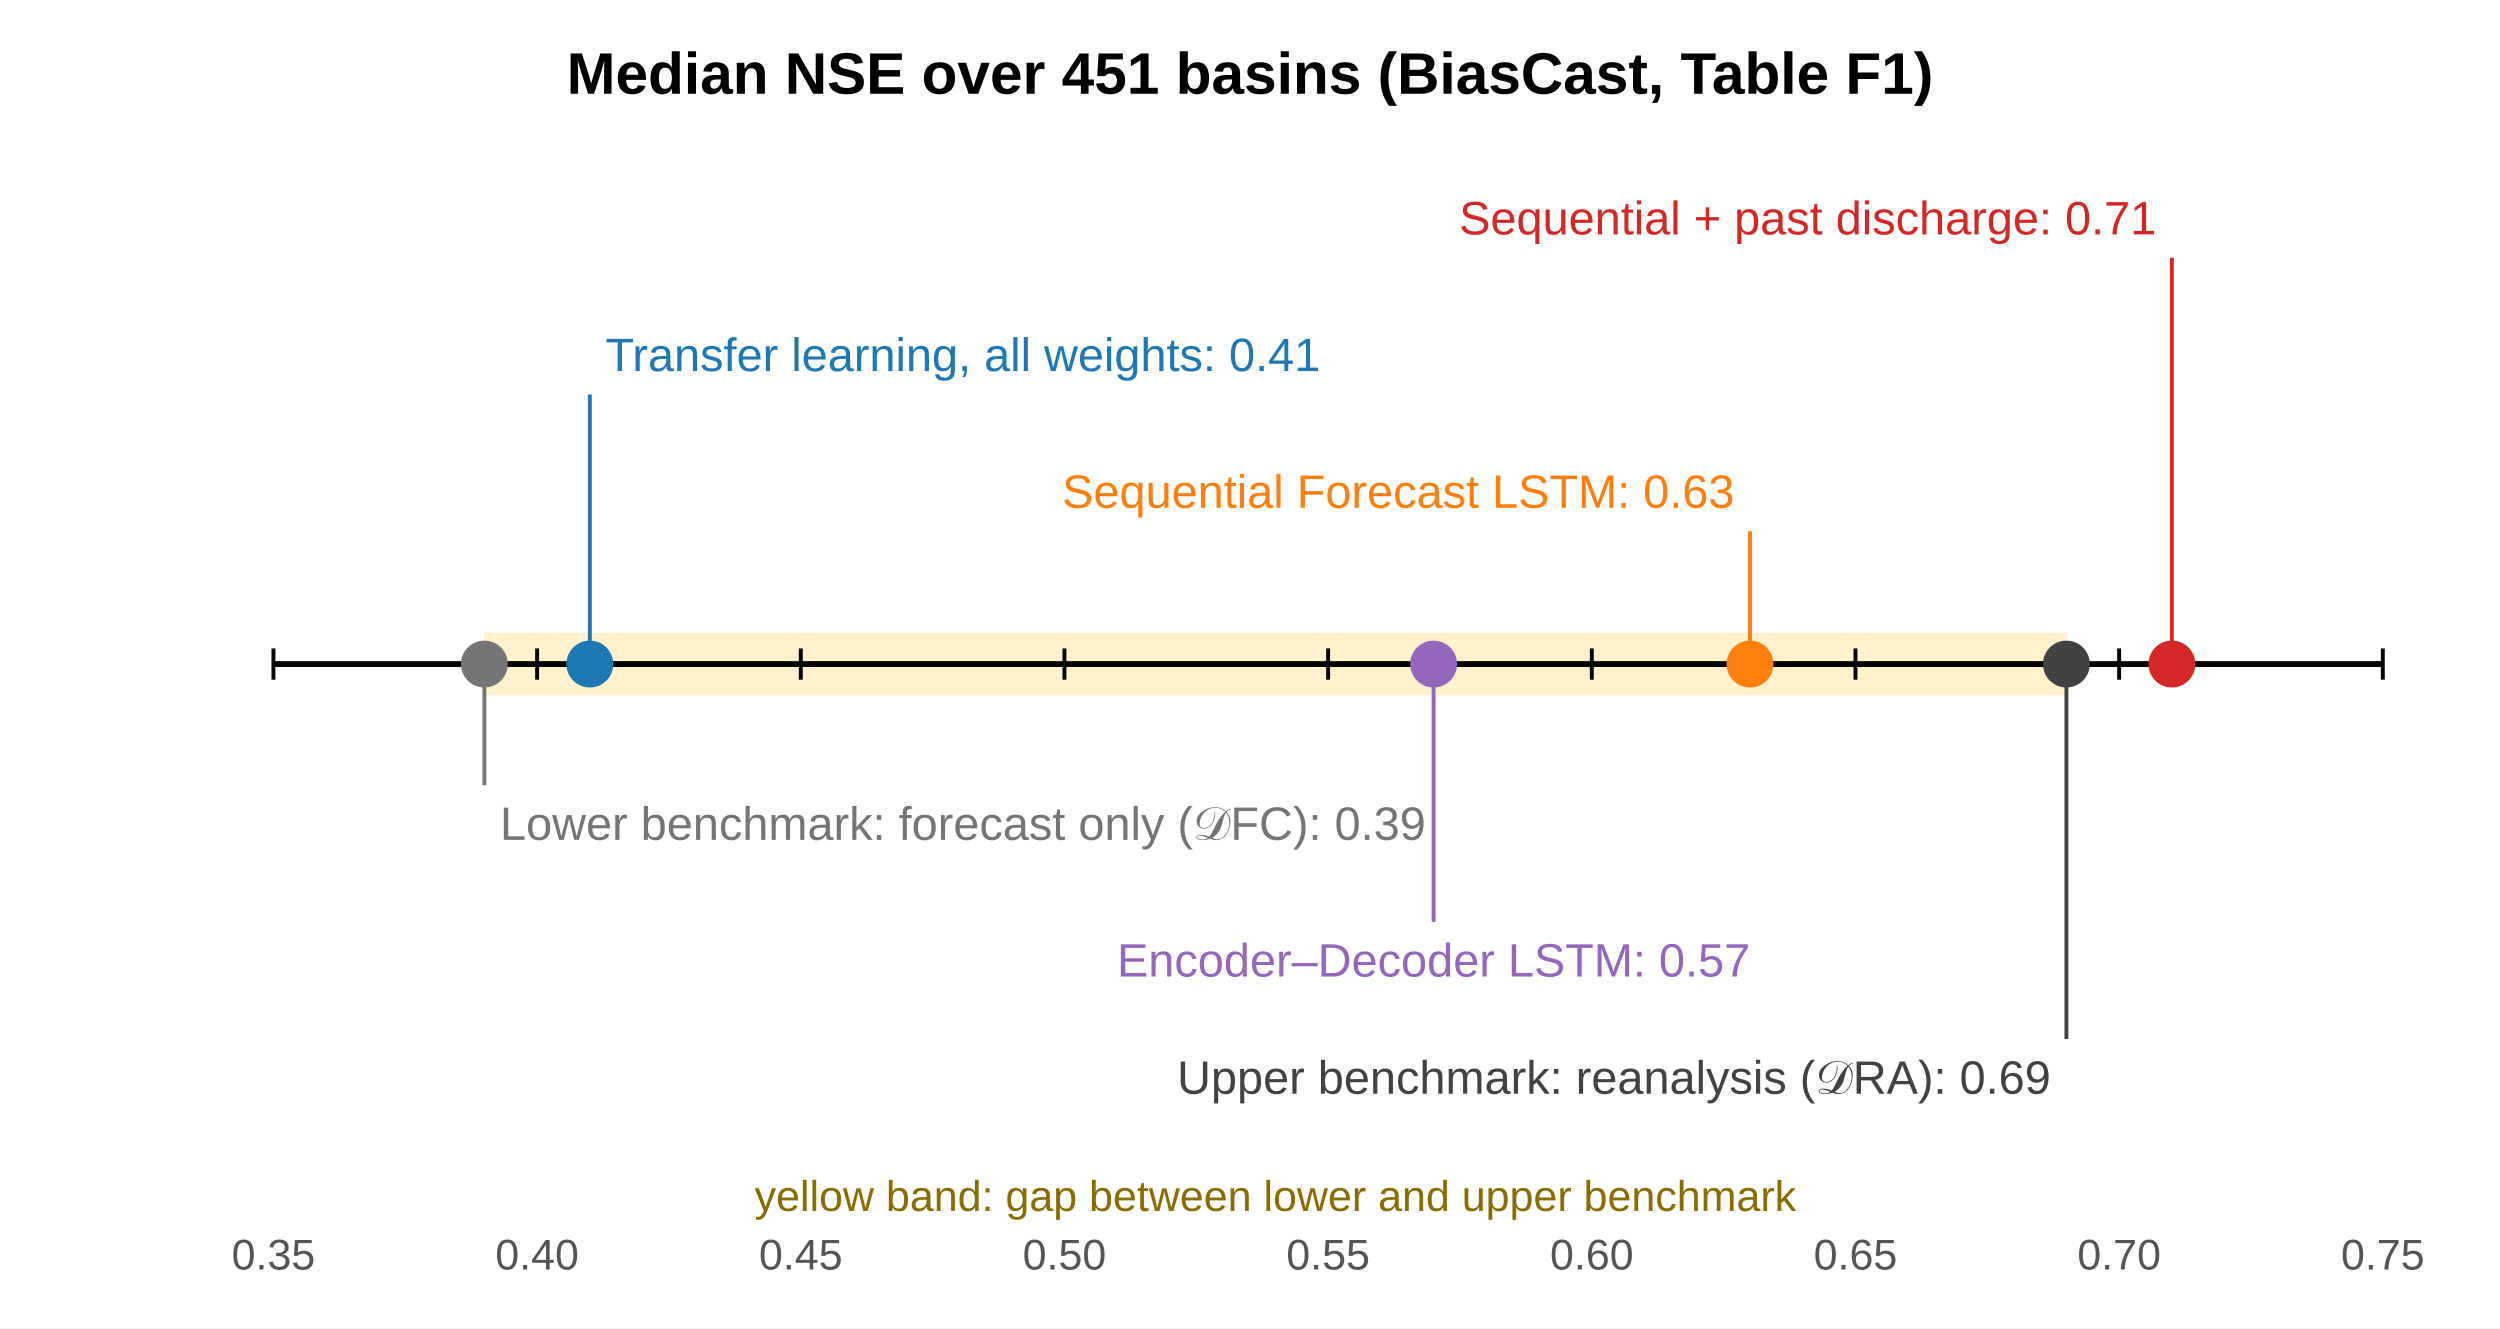
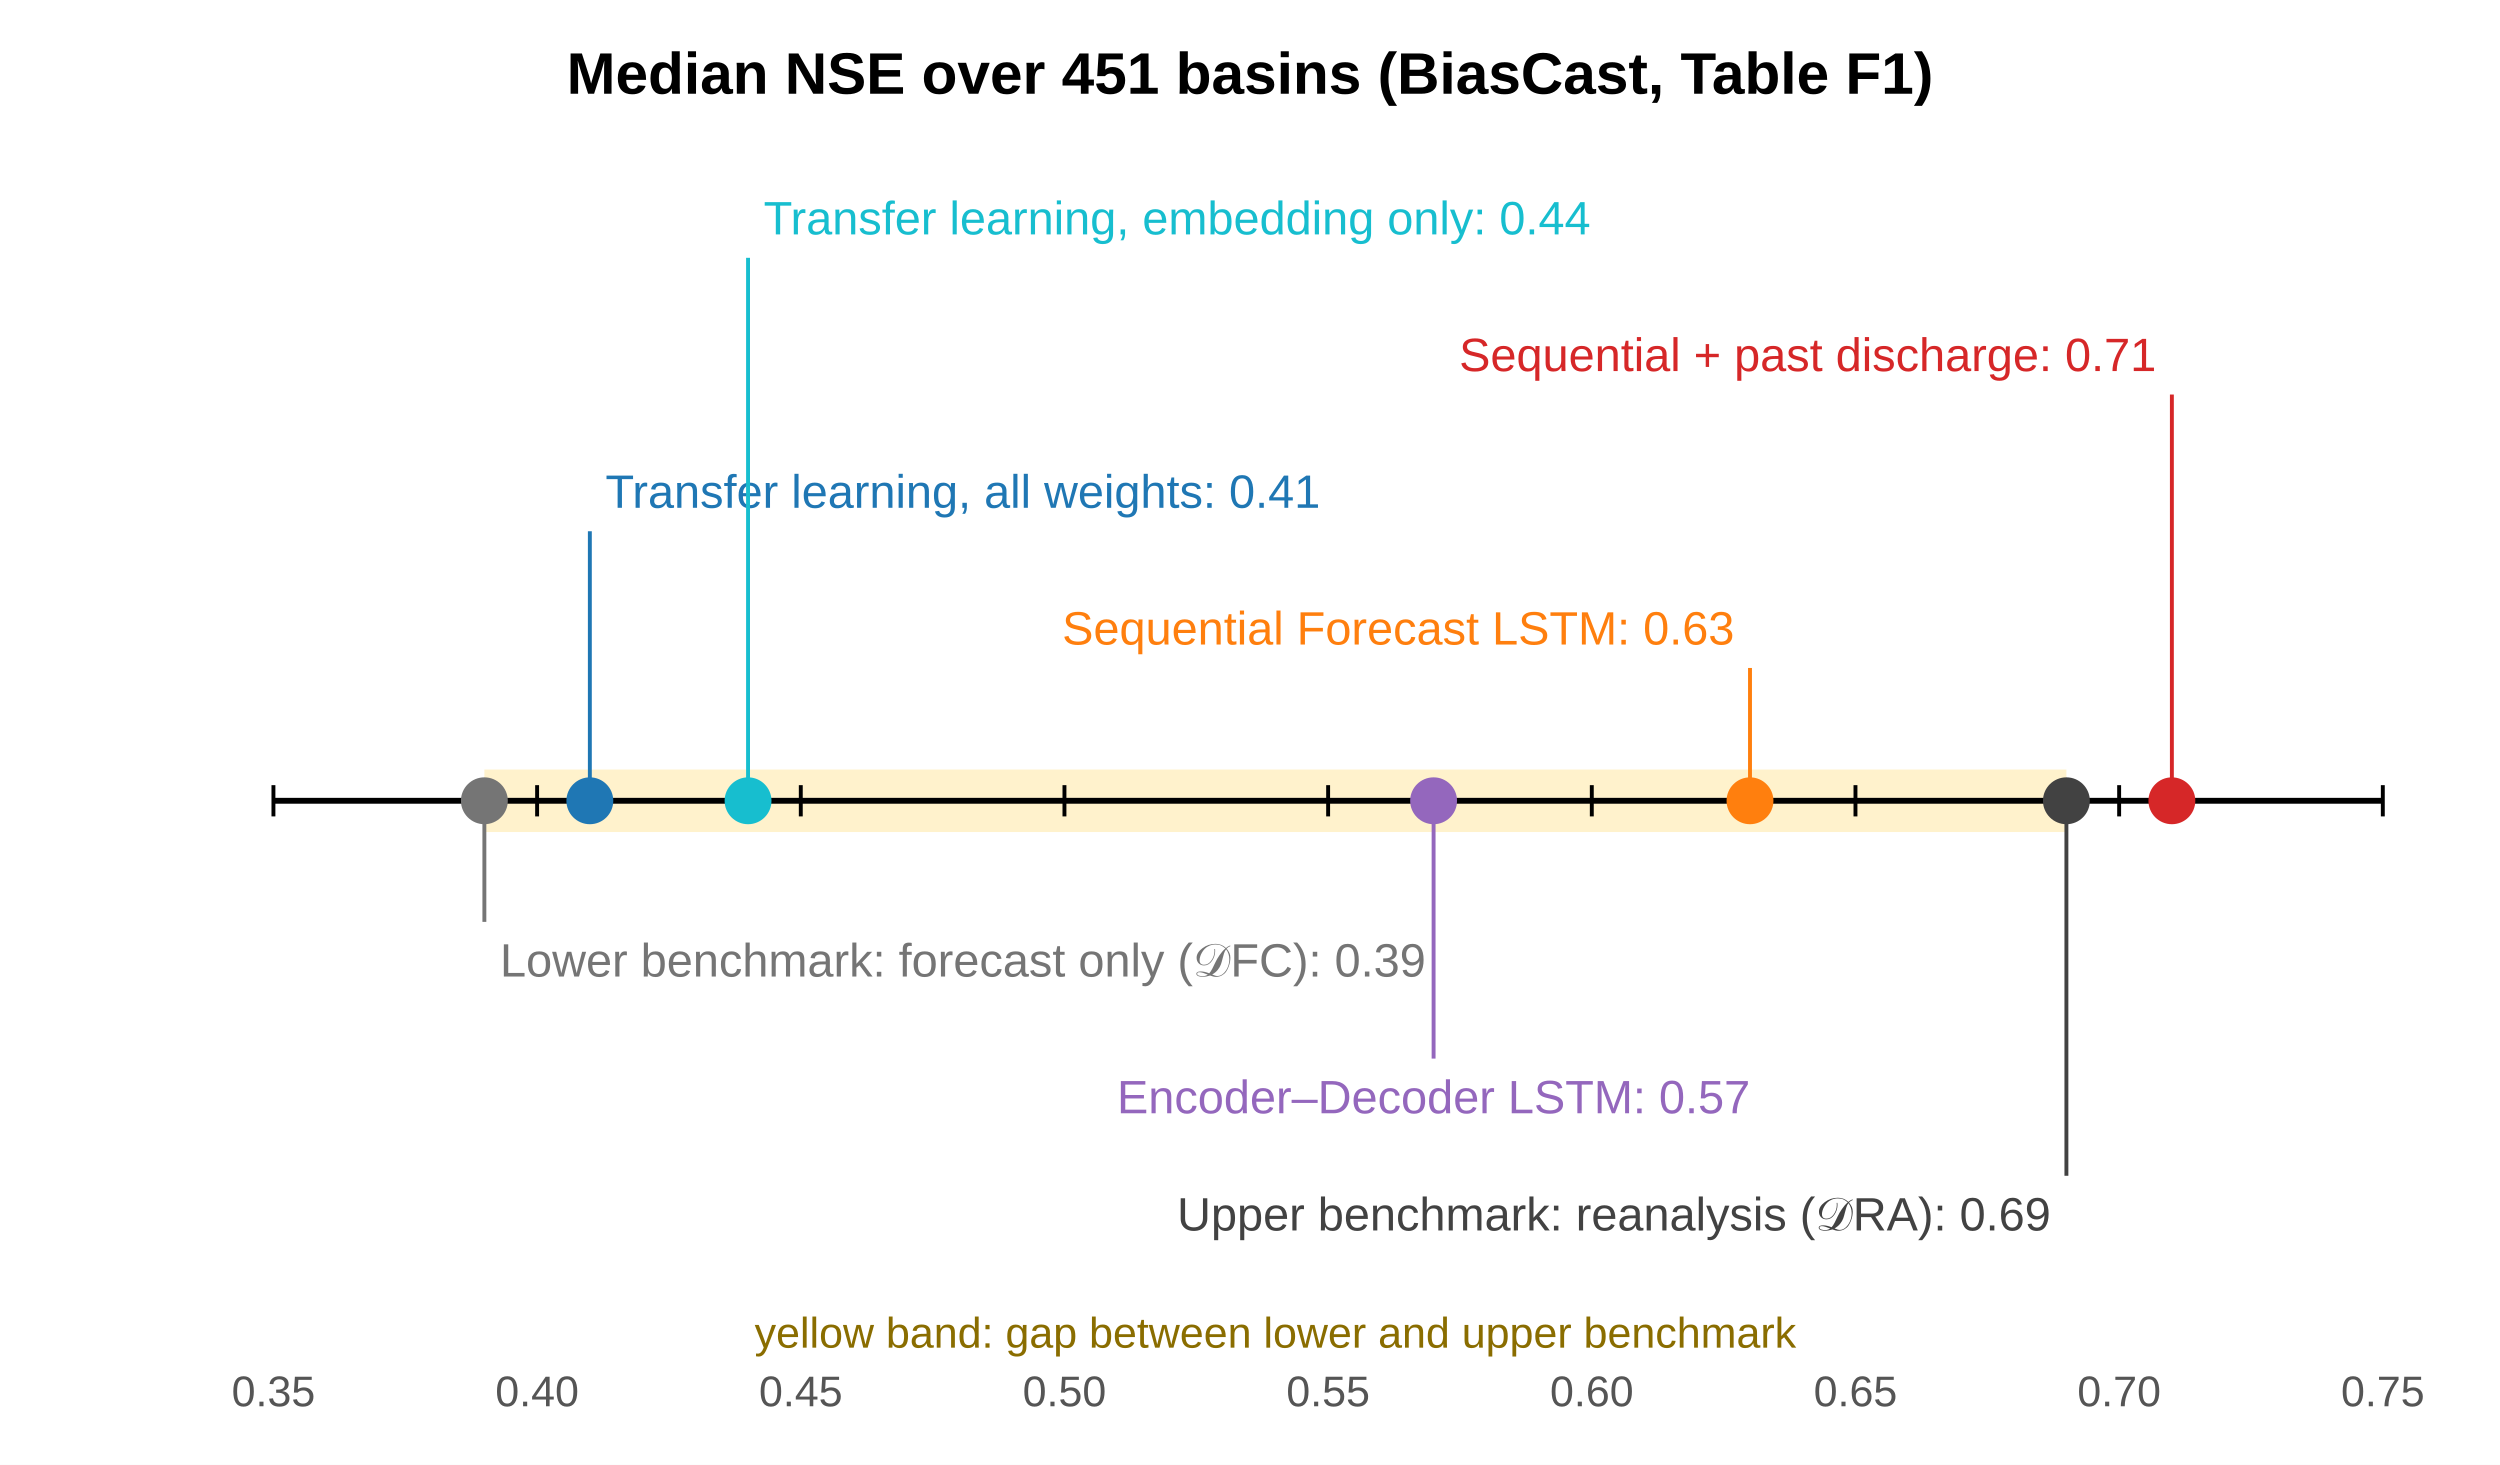
- <svg xmlns="http://www.w3.org/2000/svg" width="640" height="340" viewBox="0 0 640 340">
-   <rect width="640" height="340" fill="white" />
+ <svg xmlns="http://www.w3.org/2000/svg" width="640" height="375" viewBox="0 0 640 375">
+   <rect width="640" height="375" fill="white" />
  <text x="320.0" y="24" text-anchor="middle" font-size="15" font-weight="bold" font-family="Arial, sans-serif">Median NSE over 451 basins (BiasCast, Table F1)</text>
-   <rect x="124" y="162" width="405" height="16" fill="#fff2cc" />
-   <line x1="70" y1="170" x2="610" y2="170" stroke="black" stroke-width="1.5" />
-   <line x1="70.0" y1="166" x2="70.0" y2="174" stroke="black" />
-   <text x="70.0" y="325" text-anchor="middle" font-size="11" fill="#555" font-family="Arial, sans-serif">0.35</text>
-   <line x1="137.5" y1="166" x2="137.5" y2="174" stroke="black" />
-   <text x="137.5" y="325" text-anchor="middle" font-size="11" fill="#555" font-family="Arial, sans-serif">0.40</text>
-   <line x1="205" y1="166" x2="205" y2="174" stroke="black" />
-   <text x="205" y="325" text-anchor="middle" font-size="11" fill="#555" font-family="Arial, sans-serif">0.45</text>
-   <line x1="272.5" y1="166" x2="272.5" y2="174" stroke="black" />
-   <text x="272.5" y="325" text-anchor="middle" font-size="11" fill="#555" font-family="Arial, sans-serif">0.50</text>
-   <line x1="340" y1="166" x2="340" y2="174" stroke="black" />
-   <text x="340" y="325" text-anchor="middle" font-size="11" fill="#555" font-family="Arial, sans-serif">0.55</text>
-   <line x1="407.5" y1="166" x2="407.5" y2="174" stroke="black" />
-   <text x="407.5" y="325" text-anchor="middle" font-size="11" fill="#555" font-family="Arial, sans-serif">0.60</text>
-   <line x1="475" y1="166" x2="475" y2="174" stroke="black" />
-   <text x="475" y="325" text-anchor="middle" font-size="11" fill="#555" font-family="Arial, sans-serif">0.65</text>
-   <line x1="542.5" y1="166" x2="542.5" y2="174" stroke="black" />
-   <text x="542.5" y="325" text-anchor="middle" font-size="11" fill="#555" font-family="Arial, sans-serif">0.70</text>
-   <line x1="610.0" y1="166" x2="610.0" y2="174" stroke="black" />
-   <text x="610.0" y="325" text-anchor="middle" font-size="11" fill="#555" font-family="Arial, sans-serif">0.75</text>
-   <line x1="124" y1="170" x2="124" y2="201" stroke="#757575" />
-   <circle cx="124" cy="170" r="6" fill="#757575" />
-   <text x="128" y="215" text-anchor="start" font-size="12" fill="#757575" font-family="Arial, sans-serif">Lower benchmark: forecast only (𝒟FC): 0.39</text>
-   <line x1="151.0" y1="170" x2="151.0" y2="101" stroke="#1f77b4" />
-   <circle cx="151.0" cy="170" r="6" fill="#1f77b4" />
-   <text x="155.0" y="95" text-anchor="start" font-size="12" fill="#1f77b4" font-family="Arial, sans-serif">Transfer learning, all weights: 0.41</text>
-   <line x1="367" y1="170" x2="367" y2="236" stroke="#9467bd" />
-   <circle cx="367" cy="170" r="6" fill="#9467bd" />
-   <text x="367" y="250" text-anchor="middle" font-size="12" fill="#9467bd" font-family="Arial, sans-serif">Encoder–Decoder LSTM: 0.57</text>
-   <line x1="448" y1="170" x2="448" y2="136" stroke="#ff7f0e" />
-   <circle cx="448" cy="170" r="6" fill="#ff7f0e" />
-   <text x="444" y="130" text-anchor="end" font-size="12" fill="#ff7f0e" font-family="Arial, sans-serif">Sequential Forecast LSTM: 0.63</text>
-   <line x1="529.0" y1="170" x2="529.0" y2="266" stroke="#424242" />
-   <circle cx="529.0" cy="170" r="6" fill="#424242" />
-   <text x="525.0" y="280" text-anchor="end" font-size="12" fill="#424242" font-family="Arial, sans-serif">Upper benchmark: reanalysis (𝒟RA): 0.69</text>
-   <line x1="556.0" y1="170" x2="556.0" y2="66" stroke="#d62728" />
-   <circle cx="556.0" cy="170" r="6" fill="#d62728" />
-   <text x="552.0" y="60" text-anchor="end" font-size="12" fill="#d62728" font-family="Arial, sans-serif">Sequential + past discharge: 0.71</text>
-   <text x="326.5" y="310" text-anchor="middle" font-size="11" fill="#8a6d00" font-family="Arial, sans-serif">yellow band: gap between lower and upper benchmark</text>
+   <rect x="124" y="197" width="405" height="16" fill="#fff2cc" />
+   <line x1="70" y1="205" x2="610" y2="205" stroke="black" stroke-width="1.5" />
+   <line x1="70.0" y1="201" x2="70.0" y2="209" stroke="black" />
+   <text x="70.0" y="360" text-anchor="middle" font-size="11" fill="#555" font-family="Arial, sans-serif">0.35</text>
+   <line x1="137.5" y1="201" x2="137.5" y2="209" stroke="black" />
+   <text x="137.5" y="360" text-anchor="middle" font-size="11" fill="#555" font-family="Arial, sans-serif">0.40</text>
+   <line x1="205" y1="201" x2="205" y2="209" stroke="black" />
+   <text x="205" y="360" text-anchor="middle" font-size="11" fill="#555" font-family="Arial, sans-serif">0.45</text>
+   <line x1="272.5" y1="201" x2="272.5" y2="209" stroke="black" />
+   <text x="272.5" y="360" text-anchor="middle" font-size="11" fill="#555" font-family="Arial, sans-serif">0.50</text>
+   <line x1="340" y1="201" x2="340" y2="209" stroke="black" />
+   <text x="340" y="360" text-anchor="middle" font-size="11" fill="#555" font-family="Arial, sans-serif">0.55</text>
+   <line x1="407.5" y1="201" x2="407.5" y2="209" stroke="black" />
+   <text x="407.5" y="360" text-anchor="middle" font-size="11" fill="#555" font-family="Arial, sans-serif">0.60</text>
+   <line x1="475" y1="201" x2="475" y2="209" stroke="black" />
+   <text x="475" y="360" text-anchor="middle" font-size="11" fill="#555" font-family="Arial, sans-serif">0.65</text>
+   <line x1="542.5" y1="201" x2="542.5" y2="209" stroke="black" />
+   <text x="542.5" y="360" text-anchor="middle" font-size="11" fill="#555" font-family="Arial, sans-serif">0.70</text>
+   <line x1="610.0" y1="201" x2="610.0" y2="209" stroke="black" />
+   <text x="610.0" y="360" text-anchor="middle" font-size="11" fill="#555" font-family="Arial, sans-serif">0.75</text>
+   <line x1="124" y1="205" x2="124" y2="236" stroke="#757575" />
+   <circle cx="124" cy="205" r="6" fill="#757575" />
+   <text x="128" y="250" text-anchor="start" font-size="12" fill="#757575" font-family="Arial, sans-serif">Lower benchmark: forecast only (𝒟FC): 0.39</text>
+   <line x1="151.0" y1="205" x2="151.0" y2="136" stroke="#1f77b4" />
+   <circle cx="151.0" cy="205" r="6" fill="#1f77b4" />
+   <text x="155.0" y="130" text-anchor="start" font-size="12" fill="#1f77b4" font-family="Arial, sans-serif">Transfer learning, all weights: 0.41</text>
+   <line x1="191.5" y1="205" x2="191.5" y2="66" stroke="#17becf" />
+   <circle cx="191.5" cy="205" r="6" fill="#17becf" />
+   <text x="195.5" y="60" text-anchor="start" font-size="12" fill="#17becf" font-family="Arial, sans-serif">Transfer learning, embedding only: 0.44</text>
+   <line x1="367" y1="205" x2="367" y2="271" stroke="#9467bd" />
+   <circle cx="367" cy="205" r="6" fill="#9467bd" />
+   <text x="367" y="285" text-anchor="middle" font-size="12" fill="#9467bd" font-family="Arial, sans-serif">Encoder–Decoder LSTM: 0.57</text>
+   <line x1="448" y1="205" x2="448" y2="171" stroke="#ff7f0e" />
+   <circle cx="448" cy="205" r="6" fill="#ff7f0e" />
+   <text x="444" y="165" text-anchor="end" font-size="12" fill="#ff7f0e" font-family="Arial, sans-serif">Sequential Forecast LSTM: 0.63</text>
+   <line x1="529.0" y1="205" x2="529.0" y2="301" stroke="#424242" />
+   <circle cx="529.0" cy="205" r="6" fill="#424242" />
+   <text x="525.0" y="315" text-anchor="end" font-size="12" fill="#424242" font-family="Arial, sans-serif">Upper benchmark: reanalysis (𝒟RA): 0.69</text>
+   <line x1="556.0" y1="205" x2="556.0" y2="101" stroke="#d62728" />
+   <circle cx="556.0" cy="205" r="6" fill="#d62728" />
+   <text x="552.0" y="95" text-anchor="end" font-size="12" fill="#d62728" font-family="Arial, sans-serif">Sequential + past discharge: 0.71</text>
+   <text x="326.5" y="345" text-anchor="middle" font-size="11" fill="#8a6d00" font-family="Arial, sans-serif">yellow band: gap between lower and upper benchmark</text>
</svg>
